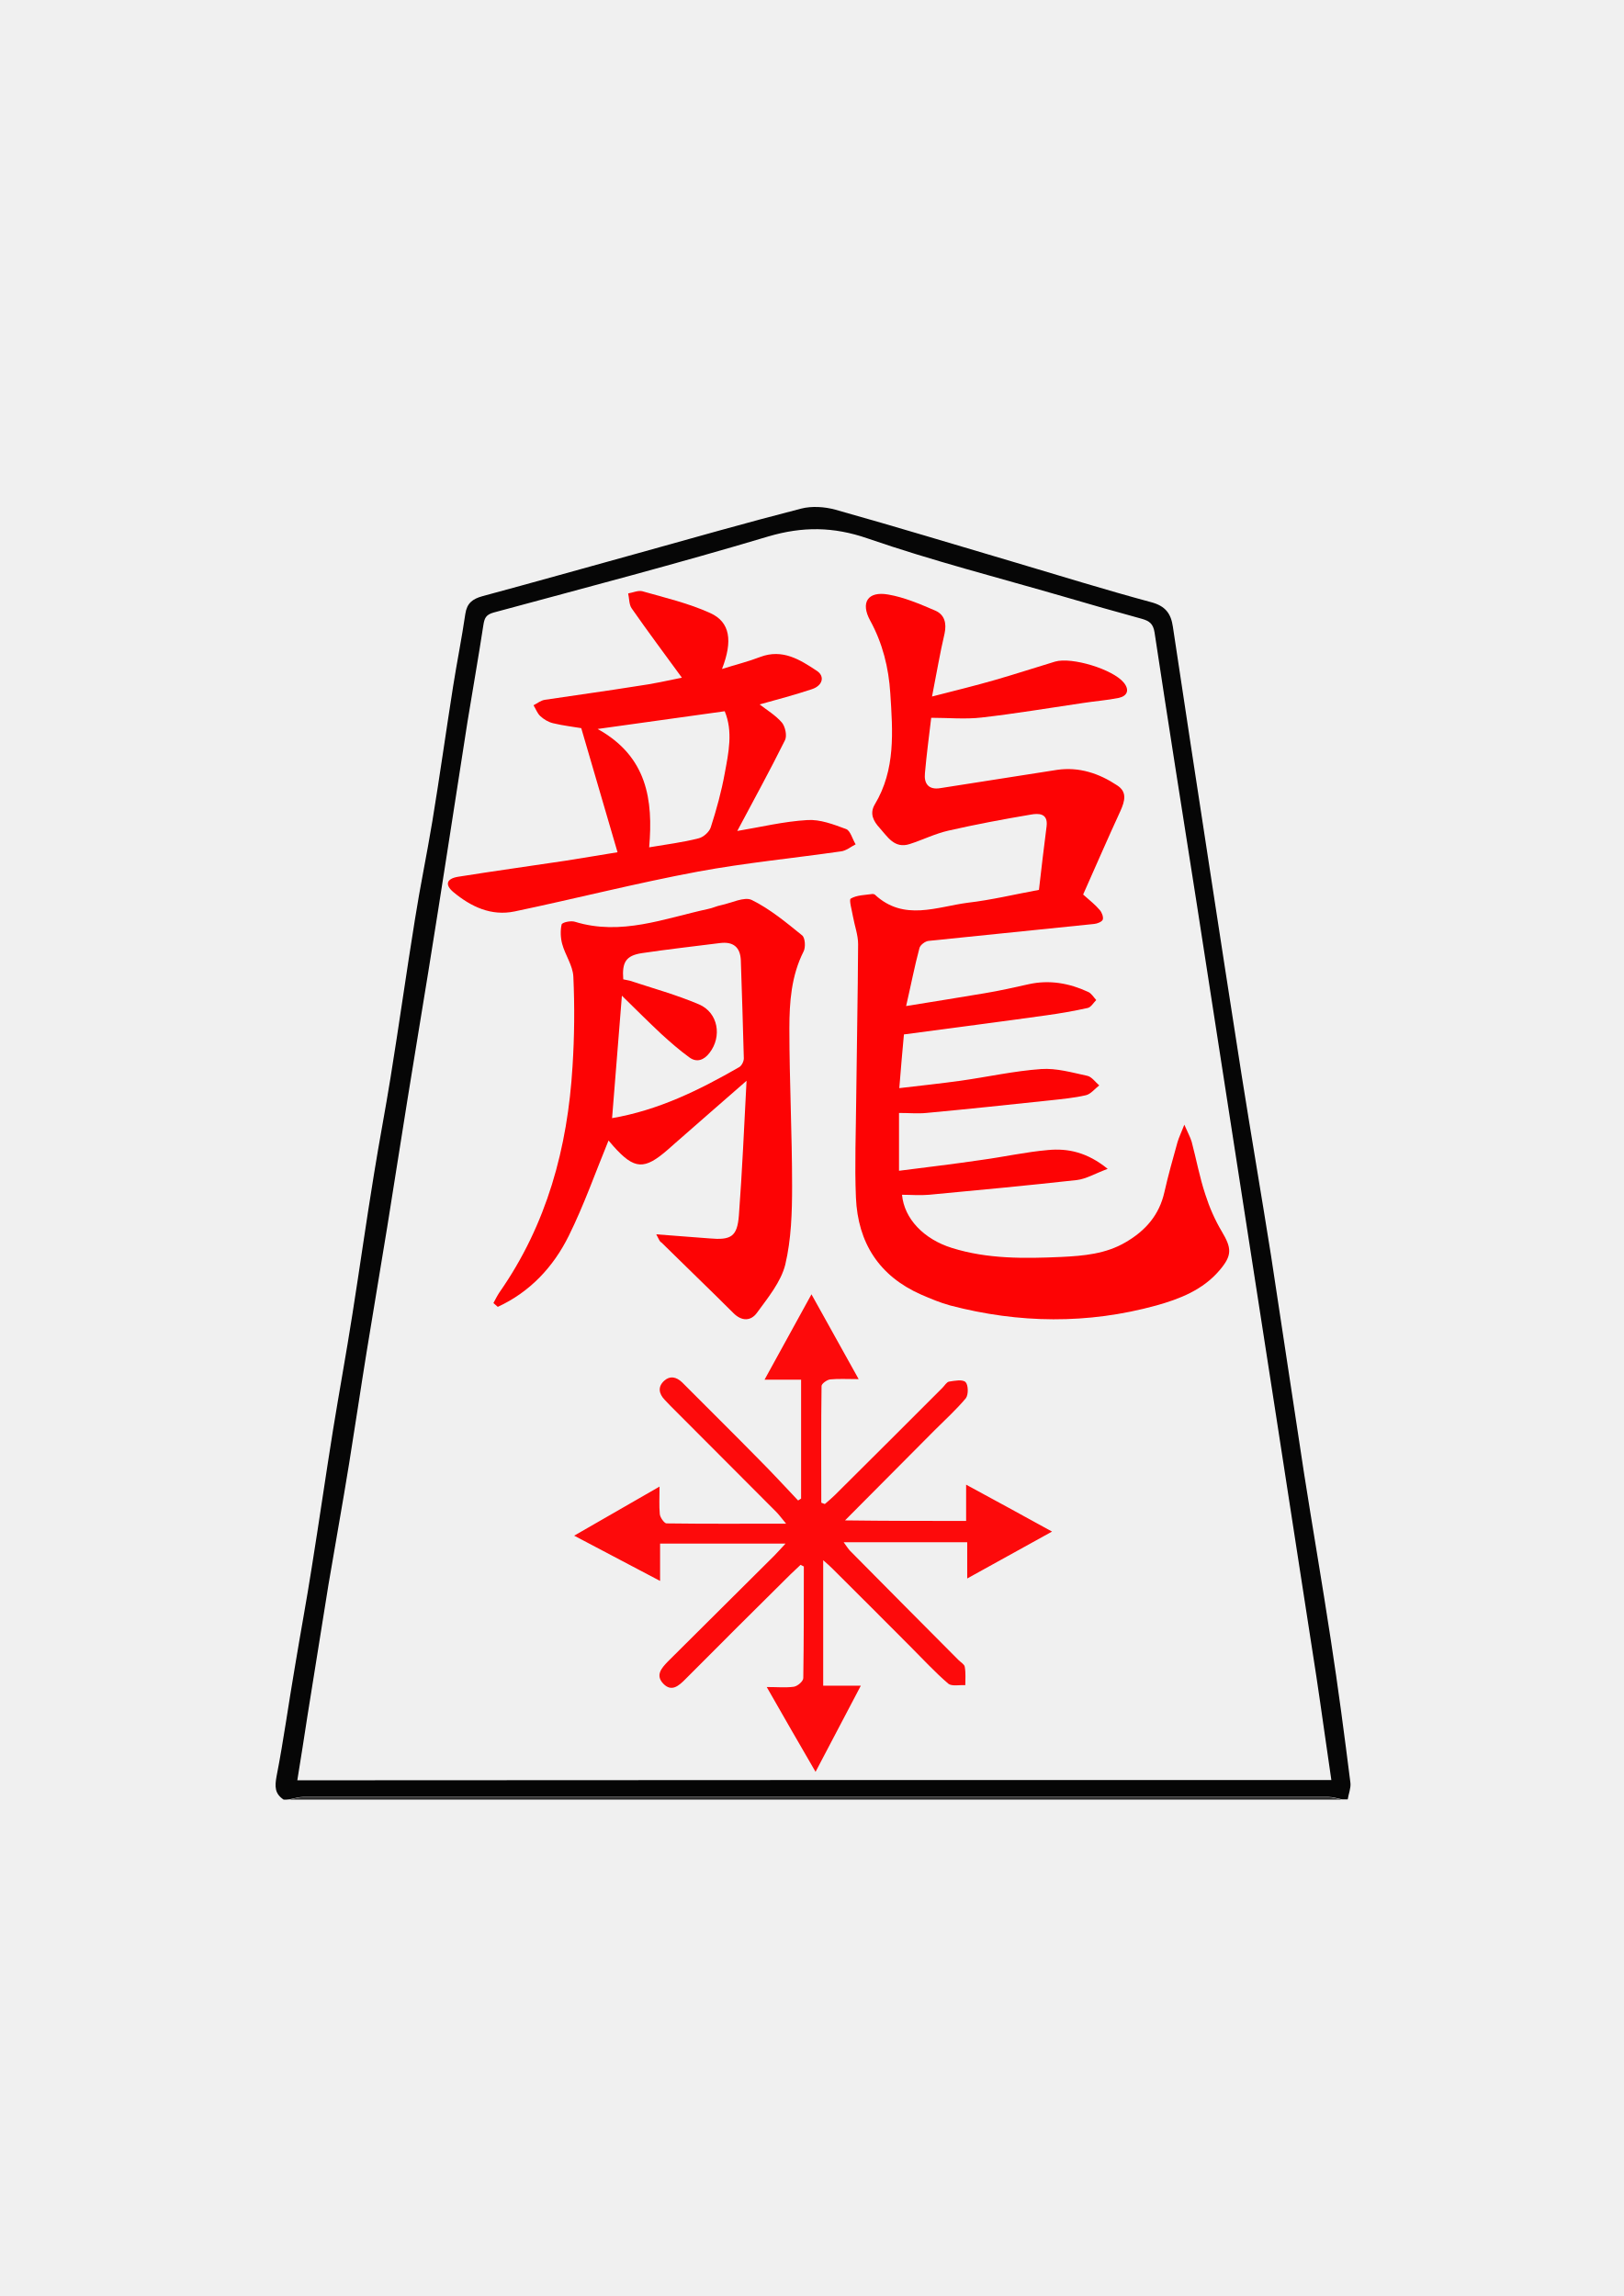
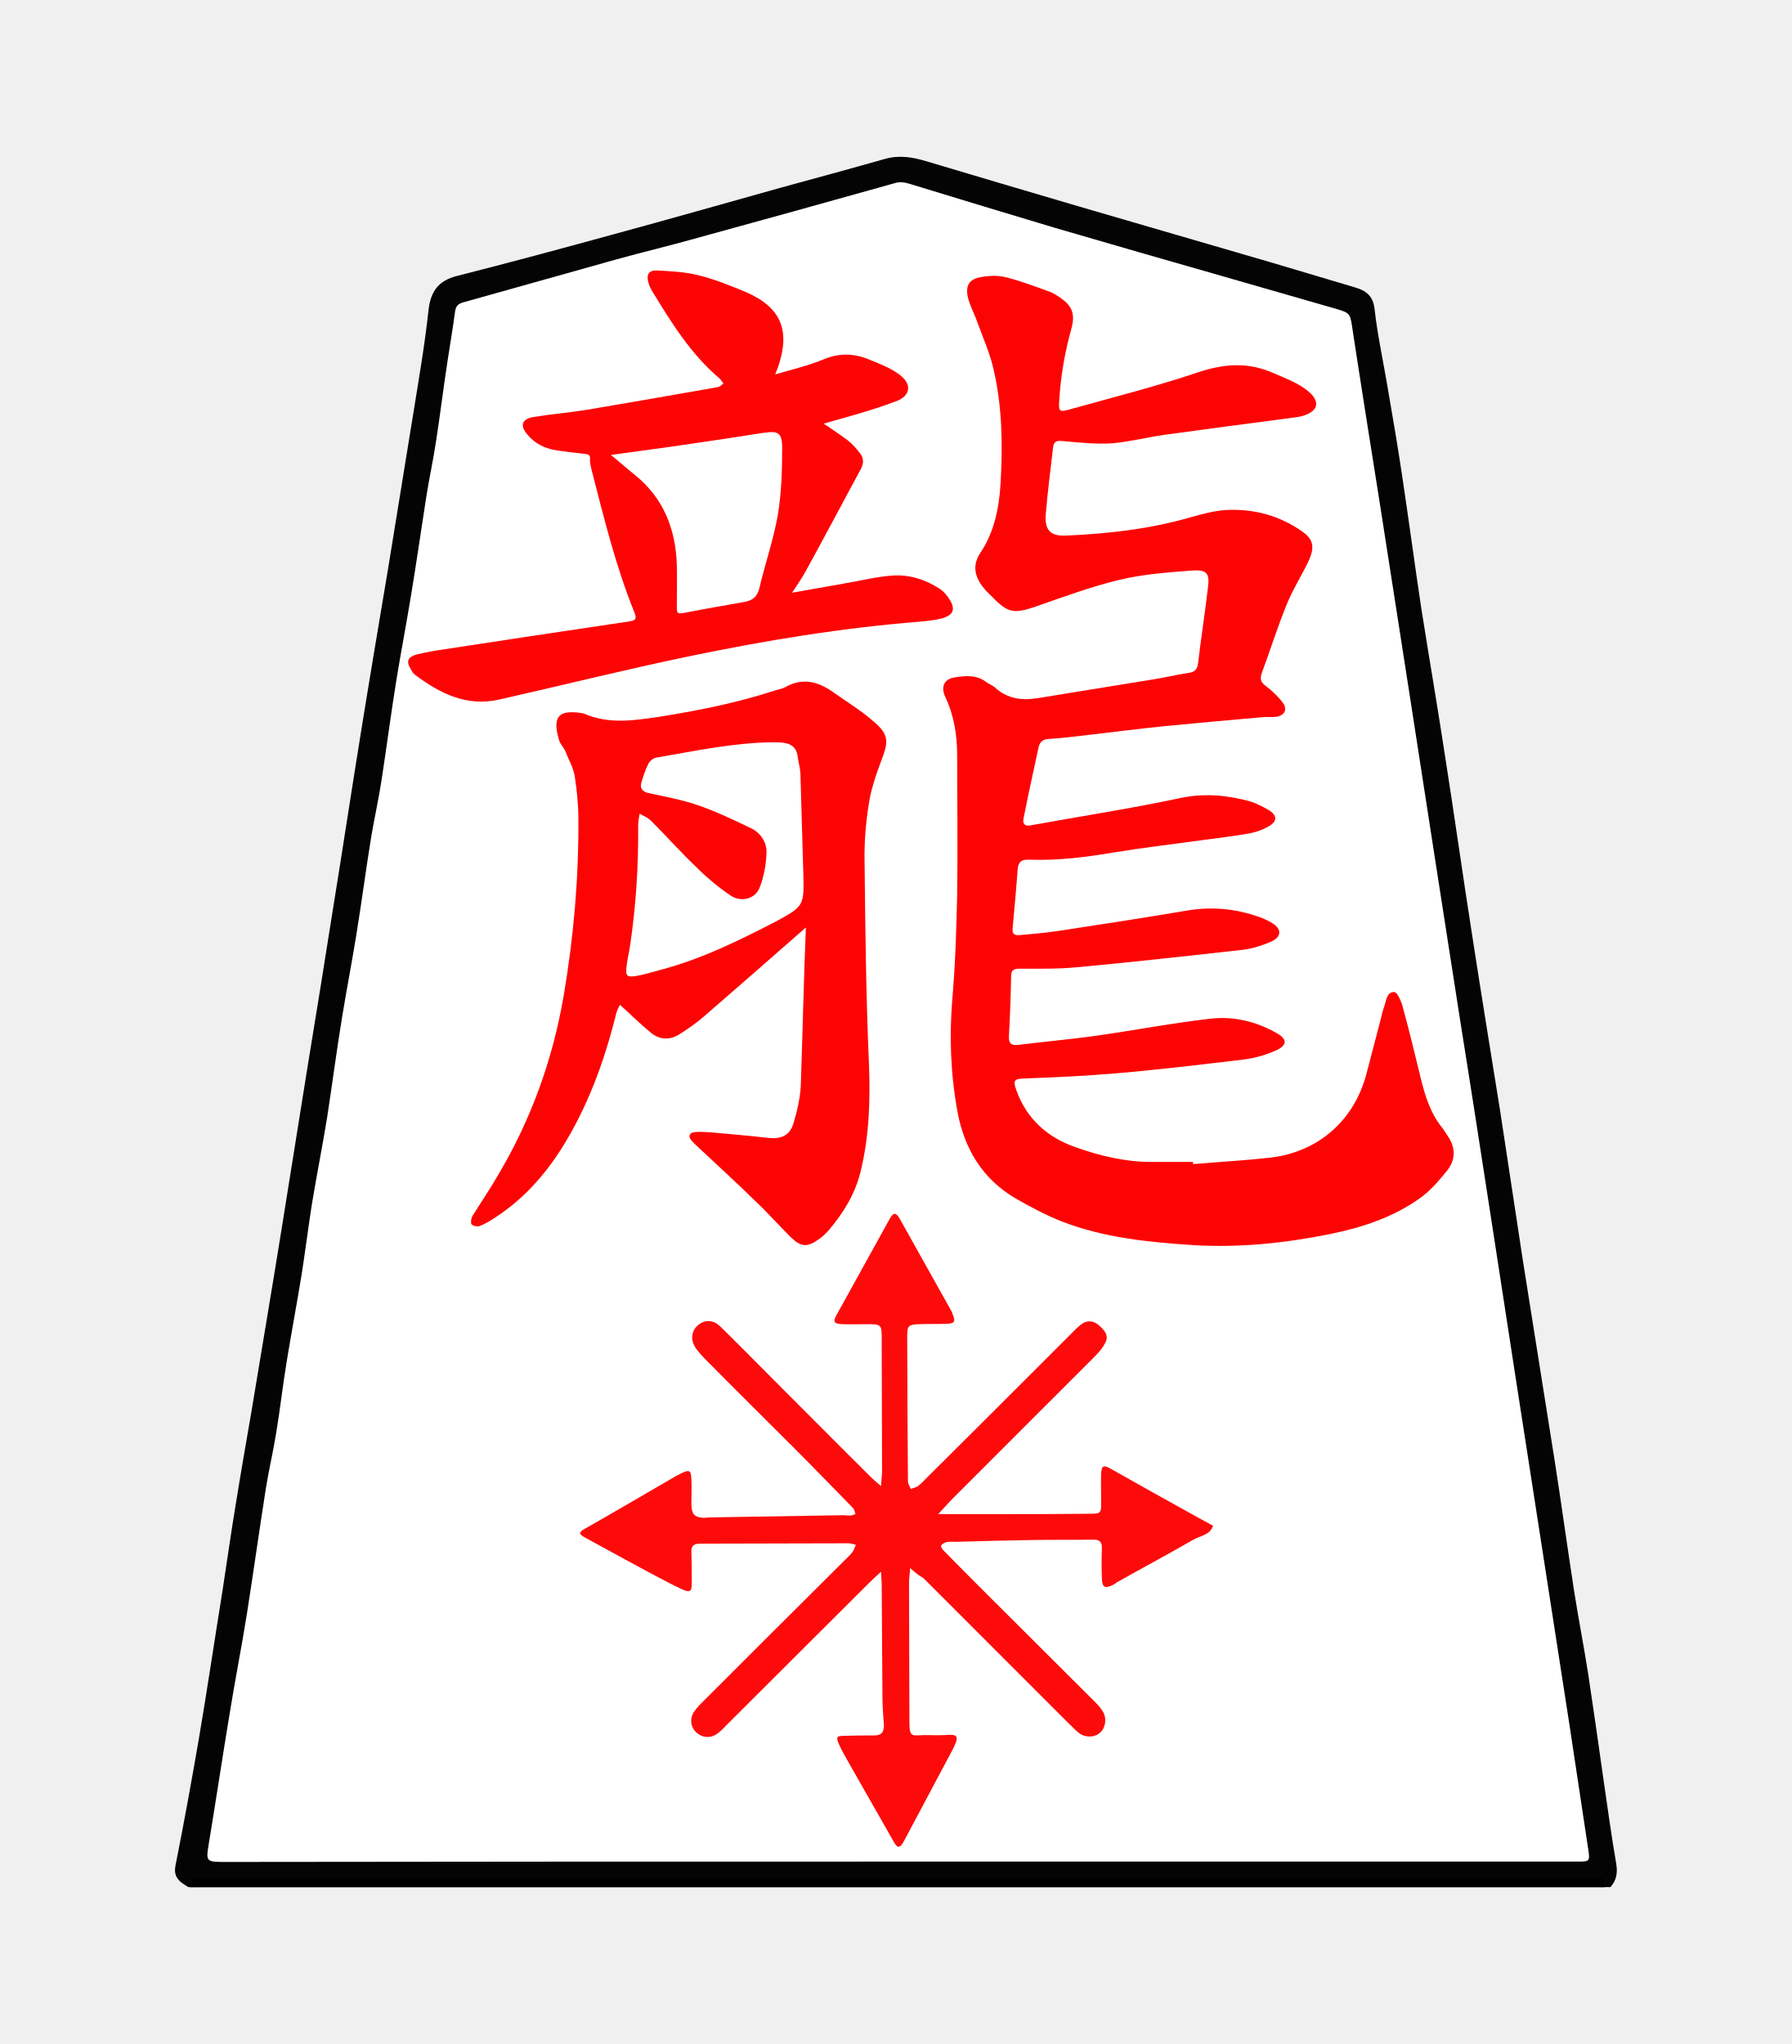
- <svg xmlns="http://www.w3.org/2000/svg" version="1.1" id="Слой_1" x="0px" y="0px" viewBox="0 0 595.3 841.9" style="enable-background:new 0 0 595.3 841.9;" xml:space="preserve">
-   <style type="text/css">
- 	.st0{fill:#060606;}
+ <svg xmlns="http://www.w3.org/2000/svg" version="1.1" id="Слой_1" x="0px" y="0px" viewBox="0 0 491.494 560.614" xml:space="preserve" width="491.494" height="560.614">
+   <defs id="defs23" />
+   <style type="text/css" id="style2">
+ 	.st0{fill:#040404;}
	.st1{fill:#2F2F2F;}
- 	.st2{fill:#FD0304;}
- 	.st3{fill:#FD0A0B;}
- 	.st4{fill:#FD0404;}
+ 	.st2{fill:#FD0404;}
+ 	.st3{fill:#FD0B0B;}
+ 	.st4{fill:#FD0405;}
</style>
-   <g>
-     <g>
-       <path class="st0" d="M104,659.9c-3.3-2.2-3.3-4.8-2.6-8.6c2.6-13.3,4.4-26.7,6.7-40c2-12.2,4.3-24.4,6.2-36.6    c2.7-16.8,5.1-33.6,7.8-50.4c2.3-14.2,4.9-28.3,7.1-42.4c2.7-17.1,5.1-34.2,7.9-51.3c1.9-11.9,4.2-23.7,6.1-35.6    c3.1-19.2,5.8-38.5,8.9-57.7c1.9-12.1,4.4-24,6.4-36.1c2.7-16.4,5-32.9,7.6-49.4c1.4-8.9,3.2-17.8,4.5-26.7c0.6-4,2.7-5.5,6.3-6.5    c18.9-5.1,37.7-10.4,56.5-15.6c20.1-5.6,40.1-11.3,60.3-16.5c3.9-1,8.6-0.7,12.6,0.4c22.1,6.2,44.1,12.9,66.1,19.4    c16.5,4.9,32.9,10,49.6,14.5c5.3,1.4,7.3,4.2,8,9c4.3,28.7,8.7,57.4,13.1,86.1c4,26.1,8,52.2,12.1,78.3    c3.5,22.1,7.3,44.2,10.8,66.3c4.1,26.6,8,53.2,12.1,79.8c3.2,20.4,6.7,40.6,9.8,61c2.7,17.5,5,35,7.2,52.5c0.2,1.9-0.7,4-1,6    c-0.7,0-1.3,0-2,0c-1.7-0.3-3.4-0.9-5.2-0.9c-125.2,0-250.5,0-375.7,0c-1.7,0-3.4,0.6-5.2,0.9C105.3,659.9,104.7,659.9,104,659.9z     M488.1,652.7c-1.9-12.8-3.6-25.4-5.5-38c-4.9-31.9-9.9-63.8-14.8-95.8c-5-32.3-10-64.5-15-96.8c-4.7-30.1-9.3-60.3-14-90.4    c-5.2-33.2-10.5-66.5-15.5-99.7c-0.5-3.3-1.9-4.3-4.7-5.1c-9.5-2.6-19-5.3-28.5-8.1c-24.1-7-48.4-13.2-72.1-21.4    c-12.5-4.3-23.7-4.4-36.3-0.7c-33.4,10-67.1,18.8-100.7,27.9c-2.9,0.8-3.4,2.1-3.8,4.7c-1.8,11.8-3.9,23.6-5.8,35.3    c-2.4,15.2-4.7,30.5-7.1,45.7c-2.4,15.4-4.8,30.8-7.3,46.2c-2.5,15.5-5.1,31-7.6,46.6c-2.5,15.5-4.9,31.1-7.4,46.6    c-2.5,15.4-5.1,30.7-7.6,46.1c-2.2,13.6-4.2,27.2-6.4,40.8c-2.4,14.9-5.1,29.7-7.6,44.6c-2.6,16-5.1,32.1-7.7,48.1    c-1.2,7.8-2.4,15.6-3.7,23.5C235.5,652.7,361.7,652.7,488.1,652.7z" />
-       <path class="st1" d="M106,659.9c1.7-0.3,3.4-0.9,5.2-0.9c125.2,0,250.5,0,375.7,0c1.7,0,3.4,0.6,5.2,0.9    C363.3,659.9,234.7,659.9,106,659.9z" />
-       <path class="st2" d="M380.9,326.3c0.9-7.8,1.8-15.6,2.8-23.3c0.6-4.9-3-4.8-5.8-4.3c-10.1,1.7-20.2,3.6-30.3,5.9    c-4.8,1.1-9.4,3.4-14.1,4.9c-5.6,1.8-8.1-2.7-11-5.9c-2.2-2.4-3.8-5.2-1.8-8.6c7.7-12.8,6.6-26.8,5.7-40.8    c-0.6-9.4-2.8-18.3-7.4-26.7c-3.6-6.6-0.8-10.8,6.6-9.5c5.9,1,11.7,3.5,17.3,5.9c3.4,1.5,4.2,4.6,3.4,8.4    c-1.7,7.2-2.9,14.5-4.6,23.1c8.6-2.2,15.9-4,23.2-6.1c7.3-2.1,14.6-4.5,21.9-6.7c6.1-1.8,21.2,2.8,25.2,7.7    c2.2,2.7,1.3,4.9-1.8,5.6c-4.4,0.9-8.9,1.2-13.3,1.9c-12.3,1.8-24.7,3.9-37,5.3c-6,0.7-12.2,0.1-18.5,0.1    c-0.8,6.7-1.7,13.5-2.3,20.3c-0.4,3.8,1.3,6.2,5.6,5.5c14.3-2.2,28.5-4.5,42.8-6.7c8.1-1.2,15.5,1.3,22.1,5.7    c3.7,2.4,2.8,5.7,1.2,9.3c-4.7,10.2-9.2,20.6-13.7,30.7c2.6,2.3,4.5,3.8,6.1,5.7c0.8,0.9,1.4,2.6,1.1,3.5c-0.3,0.8-2,1.5-3.2,1.6    c-20.2,2.1-40.4,4.1-60.6,6.2c-1.3,0.1-3.1,1.5-3.4,2.6c-1.8,6.7-3.1,13.5-4.9,21.3c10.3-1.7,19.5-3.1,28.8-4.7    c5.4-0.9,10.8-2.1,16.1-3.3c7.6-1.7,14.9-0.4,21.8,2.8c1.2,0.5,2,1.9,3,3c-1,1-1.9,2.6-3.1,2.9c-5,1.1-10.1,2-15.2,2.7    c-17.1,2.4-34.2,4.6-52.2,7c-0.5,5.5-1.1,12.1-1.7,19.7c7.7-0.9,15.1-1.7,22.4-2.7c9.9-1.4,19.7-3.6,29.6-4.3    c5.6-0.4,11.4,1.3,17,2.5c1.6,0.4,2.9,2.3,4.3,3.5c-1.6,1.2-3.1,3.2-4.9,3.6c-4.3,1-8.8,1.4-13.3,1.9c-15.1,1.6-30.1,3.2-45.2,4.6    c-3.1,0.3-6.3,0-10,0c0,6.9,0,13.6,0,21.2c10.1-1.3,20.3-2.5,30.4-4c8.1-1.1,16.1-2.9,24.2-3.6c7.3-0.7,14.4,0.8,21.9,6.9    c-4.6,1.7-7.9,3.7-11.3,4.1c-18,2-36.1,3.7-54.2,5.4c-3.3,0.3-6.6,0-9.9,0c0.8,8.8,8,16.3,18.3,19.5c13.1,4.1,26.6,3.9,40.1,3.3    c8.2-0.4,16.3-1.1,23.6-5.4c7.2-4.2,12.3-9.9,14.2-18.4c1.4-6.2,3.1-12.2,4.8-18.3c0.5-1.7,1.3-3.3,2.5-6.4c1.3,3,2.2,4.6,2.7,6.3    c1.7,6.4,2.9,13,5,19.3c1.5,4.7,3.5,9.3,6,13.5c3.7,6.2,3.9,8.8-0.8,14.3c-6.1,7.2-14.6,10.5-23.2,12.9c-25.1,6.9-50.3,6.6-75.5,0    c-3.7-1-7.2-2.5-10.7-4c-15.4-6.8-23.2-19-23.9-35.6c-0.5-12,0-24,0.1-35.9c0.2-19,0.6-38,0.7-57c0-3.4-1.3-6.8-1.9-10.2    c-0.4-2.3-1.5-6.1-0.8-6.5c2.2-1.3,5.2-1.3,8-1.7c0.3,0,0.7,0.1,0.9,0.3c10.6,9.8,22.6,4.4,34.1,2.9    C363.5,330,371.7,328,380.9,326.3z" />
-       <path class="st2" d="M240.6,452.6c7.2,0.6,13.4,1,19.5,1.5c7.9,0.7,10.2-0.6,10.8-8.5c1.2-16,1.9-32.1,2.8-49.3    c-9.6,8.4-17.9,15.6-26.2,22.9c-0.9,0.8-1.7,1.5-2.6,2.3c-8.7,7.6-12.3,7.4-20-1.2c-0.8-0.9-1.5-1.7-1.8-2.1    c-4.8,11.7-9,23.7-14.6,35c-5.7,11.5-14.3,20.6-26,26c-0.5-0.5-1.1-0.9-1.6-1.4c0.7-1.3,1.4-2.7,2.2-3.9    c17.4-24.9,25-53,26.8-82.9c0.7-10.9,0.8-22,0.3-32.9c-0.2-4.1-3-7.9-4.1-12c-0.6-2.2-0.7-4.9-0.2-7.1c0.2-0.8,3.4-1.5,4.9-1    c16.9,5.2,32.7-1.2,48.8-4.7c1.6-0.3,3.2-1.1,4.8-1.4c3.8-0.8,8.5-3.2,11.2-1.9c6.7,3.3,12.7,8.3,18.5,13c1.1,0.9,1.3,4.4,0.5,5.9    c-4.5,8.9-5.2,18.6-5.2,28.2c0,19.3,1,38.6,1,57.9c0,9.6-0.3,19.4-2.5,28.7c-1.6,6.4-6.4,12.2-10.4,17.7c-2.2,3-5.5,3.2-8.6,0.1    c-8.7-8.7-17.6-17.2-26.4-25.9C241.8,455.3,241.6,454.4,240.6,452.6z M224.4,410c17-2.9,32-10.3,46.6-18.7    c0.9-0.5,1.7-2.1,1.7-3.2c-0.3-12-0.7-24-1.1-36c-0.2-4.8-2.8-6.9-7.6-6.3c-9.6,1.2-19.2,2.3-28.7,3.7c-5.8,0.9-7.3,3.3-6.8,9.6    c0.8,0.2,1.6,0.3,2.4,0.5c8.5,2.8,17.2,5.2,25.4,8.7c7,3,8.5,11.8,3.8,17.8c-1.9,2.5-4.6,3.7-7.4,1.6c-3.6-2.6-7-5.6-10.3-8.6    c-4.9-4.6-9.6-9.3-14.4-14C226.8,380.1,225.6,394.8,224.4,410z" />
-       <path class="st3" d="M354.2,557.7c0-4.5,0-8.4,0-13.3c10.7,5.8,20.8,11.3,31.5,17.2c-10.5,5.8-20.3,11.2-31.1,17.2    c0-4.9,0-9,0-13.3c-15.3,0-29.9,0-45.3,0c1.1,1.5,1.7,2.5,2.4,3.2c13.2,13.3,26.4,26.7,39.7,40c0.8,0.8,2.2,1.6,2.3,2.5    c0.4,2.2,0.2,4.5,0.2,6.7c-2.1-0.1-4.9,0.5-6.2-0.5c-4.9-4.2-9.3-9-13.9-13.6c-9.5-9.5-19-19.1-28.6-28.6    c-0.9-0.9-1.8-1.7-3.4-3.1c0,15.8,0,30.6,0,46c4.4,0,8.4,0,13.8,0c-5.7,10.9-10.9,20.8-16.6,31.6c-6.1-10.5-11.8-20.4-17.9-31.1    c3.9,0,7,0.3,9.9-0.1c1.4-0.2,3.5-2,3.5-3.2c0.2-13.6,0.2-27.3,0.2-40.9c-0.4-0.2-0.8-0.4-1.2-0.6c-1.2,1.2-2.5,2.3-3.7,3.5    c-12.9,12.8-25.8,25.6-38.6,38.5c-2.4,2.4-5,4.7-8,1.6c-3-3.1-0.7-5.7,1.6-8.1c13-12.9,26-25.9,39-38.8c1.2-1.2,2.4-2.6,4.2-4.5    c-15.8,0-30.7,0-46,0c0,4.4,0,8.5,0,13.7c-10.8-5.7-20.7-10.9-31.5-16.6c10.6-6.1,20.4-11.7,31.3-18c0,4-0.2,7.1,0.1,10.1    c0.1,1.2,1.6,3.3,2.4,3.4c14.2,0.2,28.3,0.1,43.9,0.1c-1.9-2.3-2.7-3.4-3.7-4.4c-12.9-12.9-25.8-25.9-38.7-38.8    c-0.7-0.7-1.4-1.5-2.1-2.2c-2.2-2.3-2.6-4.8-0.2-7c2.1-1.9,4.4-1.5,6.6,0.6c9.2,9.3,18.6,18.5,27.8,27.9c5,5,9.8,10.2,14.7,15.4    c0.4-0.2,0.7-0.5,1.1-0.7c0-14.4,0-28.7,0-43.6c-4.3,0-8.4,0-13.4,0c5.9-10.8,11.4-20.7,17.2-31.3c5.8,10.4,11.2,20.2,17.3,31.1    c-4.2,0-7.4-0.2-10.4,0.1c-1.2,0.1-3.2,1.6-3.2,2.4c-0.2,14.3-0.1,28.6-0.1,42.8c0.4,0.2,0.8,0.3,1.3,0.5c1.3-1.1,2.6-2.2,3.8-3.4    c13.1-13,26.2-26.1,39.3-39.2c0.8-0.8,1.6-2.2,2.5-2.3c2-0.3,4.9-0.9,6,0.2c1,1,1.1,4.6,0.1,5.9c-3.5,4.2-7.6,7.9-11.5,11.8    c-10.8,10.9-21.6,21.7-32.8,33C324.8,557.7,339.3,557.7,354.2,557.7z" />
-       <path class="st4" d="M250,248.5c-6.2-8.5-12.4-16.8-18.4-25.4c-1-1.4-0.9-3.7-1.3-5.5c1.7-0.3,3.7-1.2,5.2-0.8    c8.4,2.4,17,4.4,24.9,8c7.3,3.3,8.3,10.2,4.3,20.5c5.1-1.6,9.6-2.7,14-4.4c8.2-3.1,14.6,1,20.8,5.1c3,2,2.1,5.4-1.8,6.7    c-6.3,2.1-12.7,3.8-19.2,5.6c2.7,2.1,5.9,4,8.2,6.7c1.2,1.5,1.9,4.8,1.1,6.4c-5.5,11.1-11.5,22-17.5,33.3c8.5-1.4,17-3.5,25.7-4    c4.7-0.3,9.6,1.6,14.2,3.3c1.6,0.6,2.3,3.7,3.5,5.6c-1.8,0.9-3.5,2.4-5.5,2.6c-17.4,2.5-35,4.2-52.3,7.4    c-22.5,4.2-44.8,9.9-67.2,14.6c-8.6,1.8-16-1.7-22.5-7.1c-3.2-2.7-2.5-4.9,1.7-5.6c13.1-2.1,26.3-3.9,39.5-5.9    c6.4-1,12.8-2.1,19-3.1c-4.4-15.1-8.8-30.2-13.3-45.5c-2.8-0.5-6.6-0.9-10.3-1.8c-1.7-0.4-3.4-1.4-4.7-2.6c-1.1-1-1.7-2.7-2.5-4    c1.4-0.7,2.7-1.8,4.2-2c11.2-1.7,22.4-3.2,33.6-5C239.3,250.8,245.1,249.5,250,248.5z M219.1,267.3c18.2,10.1,20.4,26,18.9,43.4    c6.4-1.1,12.3-1.8,18.1-3.3c1.8-0.4,4-2.4,4.5-4.1c2.1-6.5,3.9-13.1,5.1-19.7c1.4-7.6,3.1-15.3,0-22.8    C250.4,262.9,235.4,265,219.1,267.3z" />
+   <path style="fill:#ffffff;stroke:#000000;stroke-width:1px;stroke-linecap:butt;stroke-linejoin:miter;stroke-opacity:1" d="M 122.005,79.976 52.219,512.297 439.279,513.188 373.282,83.543 247.086,45.64 Z" id="path832" />
+   <g id="g18" transform="translate(-52.35,-142.3164)">
+     <g id="g16">
+       <path class="st0" d="m 104,659.9 c -0.8,-0.5 -1.6,-1 -2.3,-1.6 -1.2,-1.2 -1.6,-2.4 -1.2,-4.4 2.3,-11.5 4.4,-23.1 6.4,-34.7 2.3,-13.5 4.3,-27.1 6.5,-40.7 1.2,-7.8 2.3,-15.7 3.6,-23.5 1.4,-8.7 2.9,-17.3 4.4,-26 2.8,-17 5.7,-34 8.4,-50.9 2.3,-14.4 4.6,-28.8 6.9,-43.1 2.4,-14.7 4.8,-29.4 7.1,-44.1 2.6,-16 5,-32 7.6,-48 2.4,-14.9 4.9,-29.7 7.4,-44.6 2.3,-14.4 4.7,-28.7 7,-43.1 1.5,-9.3 3.1,-18.6 4.1,-27.9 0.6,-5.1 2.7,-8 7.8,-9.3 14.2,-3.6 28.3,-7.4 42.5,-11.3 15.5,-4.2 30.9,-8.6 46.3,-12.9 9.5,-2.6 19.1,-5.2 28.6,-7.9 3.9,-1.1 7.5,-0.5 11.2,0.6 14.1,4.2 28.2,8.4 42.2,12.5 17.4,5.1 34.8,10.1 52.2,15.2 7.8,2.3 15.5,4.6 23.2,6.9 3.1,0.9 5.1,2.3 5.5,6 0.8,7.2 2.4,14.4 3.6,21.6 1.4,8.1 2.8,16.3 4,24.4 1.8,12 3.4,24 5.2,36 2.2,13.9 4.6,27.8 6.7,41.7 2.5,15.9 4.7,31.7 7.2,47.6 2.5,16.3 5.2,32.7 7.8,49 2.1,13.6 4.1,27.2 6.2,40.8 2.9,18.5 5.9,36.9 8.8,55.4 1.8,11.6 3.4,23.2 5.2,34.9 1.2,7.7 2.7,15.3 3.9,23 1.4,9.2 2.7,18.4 4,27.6 1.2,8.2 2.3,16.4 3.7,24.5 0.4,2.5 0,4.5 -1.6,6.3 -0.7,0 -1.3,0 -2,0 -1.3,-1.9 -3.3,-0.9 -5,-0.9 -125.4,-0.1 -250.7,-0.1 -376.1,-0.1 -1.3,0 -2.7,-0.1 -4,0.1 -0.3,0 -0.6,0.6 -1,0.9 -0.7,0 -1.3,0 -2,0 z m 194.2,-7 c 57.8,0 115.6,0 173.5,0 4.5,0 9,0 13.5,0 3.2,0 3.3,-0.1 2.8,-3.4 -1.7,-11.3 -3.4,-22.5 -5.1,-33.8 -2.6,-17 -5.3,-34 -7.9,-51 -2.3,-15 -4.7,-30.1 -7,-45.1 -2.4,-15.4 -4.7,-30.8 -7.1,-46.1 -2.6,-16.8 -5.2,-33.7 -7.9,-50.5 -2.4,-15.2 -4.7,-30.4 -7.1,-45.6 -2.3,-14.9 -4.6,-29.8 -6.9,-44.6 -2.7,-17.3 -5.4,-34.7 -8.1,-52 -2.6,-16.4 -5.2,-32.7 -7.7,-49.1 -0.5,-3.4 -0.8,-3.6 -4.1,-4.6 -10.4,-3 -20.9,-6 -31.3,-9 -15.4,-4.4 -30.7,-8.8 -46.1,-13.3 -13.1,-3.9 -26.2,-7.9 -39.3,-11.9 -1.6,-0.5 -3,-0.9 -4.8,-0.3 -18.2,5.1 -36.5,10.2 -54.8,15.2 -7.1,2 -14.3,3.7 -21.5,5.7 -13.7,3.8 -27.3,7.7 -41,11.5 -1.6,0.4 -2.8,0.7 -3.1,2.6 -0.6,4.6 -1.4,9.2 -2.1,13.8 -1.1,7.2 -2,14.5 -3.1,21.7 -0.8,5.4 -2,10.7 -2.8,16 -1.4,9 -2.7,18.1 -4.2,27.1 -1.2,7.3 -2.6,14.6 -3.8,21.9 -1.5,9.2 -2.7,18.4 -4.1,27.6 -0.8,5.4 -2,10.7 -2.9,16 -1.5,9.2 -2.7,18.4 -4.2,27.6 -1.2,7.3 -2.6,14.6 -3.8,21.9 -1.5,9.2 -2.7,18.3 -4.1,27.5 -1.3,8 -2.9,16 -4.2,23.9 -1,6.4 -1.8,12.8 -2.8,19.2 -1.3,8 -2.8,15.9 -4.1,23.9 -1.1,6.6 -1.8,13.1 -2.9,19.7 -0.8,5 -2,10 -2.8,15 -1.8,11.5 -3.4,22.9 -5.2,34.4 -1.5,9.5 -3.4,18.9 -4.9,28.4 -1.9,11.4 -3.6,22.9 -5.5,34.3 -0.9,5.5 -1,5.5 4.7,5.5 61.1,-0.1 122.4,-0.1 183.8,-0.1 z" id="path4" style="fill:#040404" />
+       <path class="st1" d="m 106,659.9 c 0.3,-0.3 0.6,-0.9 1,-0.9 1.3,-0.1 2.7,-0.1 4,-0.1 125.4,0 250.7,0 376.1,0.1 1.6,0 3.6,-1 5,0.9 -128.8,0 -257.4,0 -386.1,0 z" id="path6" style="fill:#2f2f2f" />
+       <path class="st2" d="m 379.6,461.6 c 7.1,-0.6 14.3,-1 21.4,-1.8 13.1,-1.6 22.9,-10.3 26.2,-23.1 1.3,-5 2.6,-9.9 3.9,-14.9 0.3,-1.1 0.5,-2.3 0.9,-3.3 0.6,-1.6 0.6,-4.1 2.8,-4.1 0.8,0 1.9,2.5 2.3,4 1.8,6.6 3.4,13.2 5,19.8 1.2,4.9 2.7,9.6 5.9,13.5 0.5,0.6 0.9,1.4 1.4,2.1 2.3,3.3 2.3,6.6 -0.2,9.7 -2.2,2.7 -4.5,5.4 -7.3,7.4 -7.4,5.3 -15.9,8.1 -24.8,9.9 -12.4,2.5 -25,3.8 -37.7,3 -12.1,-0.8 -24.2,-2 -35.6,-6.4 -4.4,-1.7 -8.7,-4 -12.9,-6.4 -9,-5.3 -14,-13.5 -15.9,-23.7 -1.9,-10.3 -2.3,-20.8 -1.4,-31.3 0.8,-9.4 1.1,-18.9 1.3,-28.4 0.2,-12.7 0,-25.3 0,-38 0,-5.5 -0.8,-10.9 -3.2,-16 -1.4,-2.9 -0.4,-5.1 2.6,-5.5 2.9,-0.5 6,-0.7 8.6,1.3 0.8,0.6 1.8,0.9 2.5,1.6 3.4,3 7.3,3.5 11.6,2.8 10.5,-1.7 21,-3.4 31.4,-5.1 3.3,-0.5 6.5,-1.3 9.8,-1.8 1.8,-0.2 2.6,-0.9 2.8,-2.8 0.8,-6.9 1.9,-13.8 2.7,-20.7 0.5,-3.8 -0.3,-4.9 -4.4,-4.6 -6.6,0.5 -13.3,1 -19.7,2.5 -7.9,1.9 -15.5,4.7 -23.2,7.4 -5.9,2 -7.6,1.8 -11.9,-2.7 -0.8,-0.8 -1.7,-1.6 -2.4,-2.5 -2.7,-3.4 -2.9,-6.5 -0.8,-9.6 3.8,-5.7 5.1,-12.3 5.5,-18.9 0.6,-10.5 0.5,-21 -1.9,-31.3 -1,-4.5 -2.9,-8.7 -4.5,-13.1 -0.8,-2.3 -2.1,-4.6 -2.6,-6.9 -0.6,-3.2 0.4,-4.8 3.7,-5.4 2.2,-0.4 4.7,-0.5 6.9,0.1 4,1 7.9,2.5 11.8,3.9 0.9,0.3 1.8,0.9 2.6,1.4 3.6,2.4 4.6,4.6 3.4,8.9 -1.8,6.4 -2.9,12.9 -3.3,19.6 -0.2,3 0,3.2 2.9,2.4 11.8,-3.3 23.7,-6.3 35.3,-10.2 7.2,-2.4 13.7,-2.8 20.7,0.3 3.4,1.5 6.8,2.7 9.6,5.1 3.1,2.7 2.5,5.2 -1.4,6.5 -1.2,0.4 -2.6,0.5 -3.9,0.7 -11.5,1.5 -23,3 -34.5,4.6 -4.8,0.7 -9.5,1.9 -14.2,2.3 -4.4,0.3 -8.9,-0.2 -13.4,-0.6 -1.7,-0.2 -2.6,0 -2.8,1.8 -0.7,6.1 -1.5,12.2 -2,18.3 -0.4,5.1 2.1,6 5.8,5.8 11.5,-0.5 22.8,-1.8 33.9,-5 3.2,-0.9 6.5,-1.8 9.7,-2 7.6,-0.4 14.8,1.5 21.1,6 3.1,2.2 3.3,4.5 1.4,8.4 -1.9,3.9 -4.2,7.5 -5.8,11.5 -2.5,6.1 -4.5,12.5 -6.8,18.7 -0.6,1.7 -0.4,2.6 1.1,3.7 1.7,1.3 3.3,2.8 4.6,4.5 1.4,1.9 0.5,3.6 -1.8,3.9 -1.1,0.2 -2.3,0 -3.5,0.1 -9.1,0.8 -18.2,1.6 -27.3,2.5 -6.9,0.7 -13.9,1.6 -20.8,2.4 -3.6,0.4 -7.3,0.9 -10.9,1.1 -1.7,0.1 -2.4,1 -2.7,2.4 -1.4,6.5 -2.8,12.9 -4.1,19.4 -0.3,1.5 0.4,2.2 1.9,1.9 13.7,-2.5 27.5,-4.6 41.1,-7.5 6.6,-1.4 12.8,-0.8 19.1,0.9 1.7,0.5 3.4,1.4 5,2.3 2.6,1.5 2.6,3.3 -0.1,4.7 -1.6,0.9 -3.4,1.5 -5.1,1.8 -4.4,0.8 -8.9,1.3 -13.3,1.9 -7.9,1.1 -15.8,2 -23.7,3.3 -7.7,1.3 -15.5,2.3 -23.3,2 -2.2,-0.1 -3,0.6 -3.2,2.6 -0.4,5.5 -0.9,10.9 -1.4,16.4 -0.1,1.3 0.5,1.8 1.8,1.7 3.5,-0.3 7,-0.6 10.4,-1.1 11.8,-1.8 23.6,-3.6 35.4,-5.6 6.9,-1.2 13.5,-0.6 20,1.7 1.2,0.4 2.5,1 3.6,1.7 2.7,1.6 2.6,3.8 -0.3,5.1 -2.4,1 -5,1.9 -7.6,2.2 -15.2,1.7 -30.4,3.4 -45.6,4.8 -5.1,0.5 -10.3,0.4 -15.5,0.4 -1.5,0 -2.6,0.1 -2.6,2 -0.1,5.5 -0.3,11 -0.6,16.5 -0.1,2.1 0.7,2.6 2.6,2.4 7.1,-0.9 14.2,-1.5 21.3,-2.5 10.5,-1.5 21,-3.5 31.5,-4.7 6.3,-0.7 12.5,0.8 18.1,4 2.8,1.6 2.9,3.2 0,4.6 -2.8,1.3 -5.9,2.2 -9,2.6 -11.7,1.4 -23.4,2.8 -35.1,3.8 -8.2,0.7 -16.5,1.1 -24.8,1.4 -3.2,0.1 -3.6,0.4 -2.5,3.4 2.8,7.7 8.4,12.7 16,15.4 6.7,2.4 13.7,4.1 20.9,4.1 3.8,0 7.7,0 11.5,0 0,0.1 0,0.4 0,0.6 z" id="path8" style="fill:#fd0404" />
+       <path class="st2" d="m 273.4,396.7 c -10,8.8 -19.2,16.8 -28.3,24.7 -2,1.7 -4.2,3.2 -6.4,4.6 -2.7,1.7 -5.5,1.5 -7.9,-0.5 -2.8,-2.3 -5.4,-4.9 -8.4,-7.6 -0.4,0.8 -0.9,1.7 -1.1,2.7 -3.2,12.9 -7.8,25.4 -14.9,36.7 -4.9,7.7 -10.9,14.3 -18.6,19.2 -1.2,0.8 -2.6,1.6 -3.9,2.1 -0.6,0.2 -1.8,0 -2.2,-0.5 -0.3,-0.4 -0.1,-1.6 0.2,-2.2 2.3,-3.7 4.7,-7.2 6.9,-11 9.2,-15.4 15.2,-32 18.2,-49.7 2.7,-15.9 4.1,-32 4,-48.1 0,-4 -0.4,-8 -1,-11.9 -0.4,-2.4 -1.7,-4.6 -2.6,-6.9 -0.5,-1.1 -1.4,-1.9 -1.7,-3 -1.9,-6.4 -0.1,-8.2 5.5,-7.5 0.5,0.1 1,0.1 1.5,0.3 6.5,2.8 13.1,1.9 19.9,0.9 10.8,-1.7 21.5,-3.8 32,-7.2 1.1,-0.4 2.3,-0.5 3.3,-1.1 4.7,-2.6 8.9,-1.4 12.9,1.4 3.8,2.7 7.8,5.1 11.3,8.2 4.1,3.5 4,5.5 2,10.6 -1.5,4 -2.9,8.1 -3.5,12.3 -0.8,5.1 -1.2,10.3 -1.1,15.4 0.2,18.5 0.4,37 1.2,55.4 0.4,10 0.1,19.9 -2.3,29.7 -1.5,6.1 -4.7,11.3 -8.7,16 -0.8,0.9 -1.6,1.7 -2.6,2.4 -3.3,2.4 -5,2.3 -7.9,-0.5 -3.3,-3.3 -6.4,-6.8 -9.8,-10 -5.1,-5 -10.4,-9.8 -15.6,-14.7 -0.6,-0.6 -1.2,-1.1 -1.8,-1.8 -1,-1.2 -0.5,-2.2 1.1,-2.3 1.5,-0.1 3,0 4.5,0.1 5.1,0.5 10.3,0.9 15.4,1.5 3.6,0.4 6,-0.6 7,-4 1,-3.3 1.8,-6.8 2,-10.2 0.5,-14.3 0.8,-28.6 1.4,-43.5 z m -0.7,-14.9 c -0.3,-9.1 -0.5,-18.3 -0.8,-27.4 -0.1,-1.6 -0.6,-3.3 -0.8,-4.9 -0.4,-2.4 -2,-3.3 -4.2,-3.5 -0.8,-0.1 -1.7,-0.1 -2.5,-0.1 -10.8,0.1 -21.4,2.4 -32,4.2 -0.8,0.1 -1.8,0.9 -2.2,1.7 -0.8,1.6 -1.4,3.4 -1.9,5.1 -0.5,1.5 0.2,2.5 1.8,2.9 4.5,1 9.1,1.8 13.5,3.3 5,1.7 9.8,4 14.6,6.3 2.8,1.3 4.5,3.9 4.4,6.8 -0.1,3.2 -0.7,6.6 -1.9,9.6 -1.2,3.1 -5.1,4.1 -8,2.1 -3.4,-2.3 -6.6,-5 -9.5,-7.9 -4.2,-4 -8.1,-8.4 -12.2,-12.5 -0.9,-0.9 -2.1,-1.4 -3.2,-2 -0.2,1.1 -0.4,2.2 -0.4,3.3 0.1,11 -0.6,21.9 -2.2,32.8 -0.3,2 -0.8,3.9 -1,5.9 -0.3,2.5 0.1,2.9 2.7,2.5 2.3,-0.4 4.5,-1.1 6.7,-1.7 11.1,-2.9 21.4,-8 31.5,-13.2 7.9,-4.3 7.8,-4.4 7.6,-13.3 z" id="path10" style="fill:#fd0404" />
+       <path class="st3" d="m 302,572.4 c -0.1,1.7 -0.3,2.8 -0.3,3.9 0,12.7 0.1,25.3 0.1,38 0,4.7 0.6,4 4.2,3.9 1.8,0 3.7,0.1 5.5,0 3.2,-0.2 4.3,-0.2 2.2,3.9 -4.4,8.3 -8.9,16.7 -13.3,25 -1.2,2.3 -1.9,2.3 -3.1,0 -4.1,-7.2 -8.2,-14.4 -12.3,-21.6 -0.8,-1.4 -1.6,-2.8 -2.3,-4.3 -1.2,-2.6 -1,-2.8 1.6,-2.8 2.5,-0.1 5,-0.1 7.5,-0.1 2.1,0.1 3.1,-0.7 3,-2.9 -0.2,-2.7 -0.4,-5.3 -0.4,-8 -0.1,-10.2 -0.1,-20.3 -0.2,-30.5 0,-1 -0.1,-1.9 -0.2,-3.5 -1.6,1.5 -2.8,2.6 -3.9,3.7 -12.7,12.7 -25.5,25.4 -38.2,38.1 -0.8,0.8 -1.6,1.7 -2.5,2.4 -1.9,1.5 -4.1,1.5 -5.9,0 -1.7,-1.4 -2.1,-3.9 -0.7,-5.9 0.8,-1.2 2,-2.3 3,-3.3 12.6,-12.6 25.2,-25.2 37.9,-37.8 0.8,-0.8 1.7,-1.6 2.4,-2.5 0.5,-0.6 0.7,-1.4 1,-2.1 -0.6,-0.1 -1.3,-0.4 -1.9,-0.4 -13.6,0 -27.3,0.1 -40.9,0.1 -1.7,0 -2.4,0.7 -2.3,2.4 0.1,2.8 0.1,5.7 0.1,8.5 0,2.3 -0.5,2.6 -2.7,1.6 -2.4,-1.1 -4.8,-2.4 -7.1,-3.6 -6.6,-3.5 -13.1,-7.1 -19.7,-10.7 -1.6,-0.9 -1.4,-1.4 0.2,-2.3 8.3,-4.7 16.6,-9.6 24.9,-14.4 0.4,-0.2 0.9,-0.5 1.3,-0.7 2.5,-1.2 2.9,-1 3,1.6 0.1,2.3 0,4.7 0,7 0.1,2.5 0.8,3.3 3.1,3.5 0.7,0.1 1.3,-0.1 2,-0.1 12.2,-0.2 24.3,-0.4 36.5,-0.6 0.7,0 1.3,0.1 2,0.1 0.5,0 0.9,-0.3 1.4,-0.4 -0.2,-0.6 -0.3,-1.3 -0.7,-1.7 -5.3,-5.4 -10.6,-10.9 -16,-16.3 -8.2,-8.2 -16.4,-16.3 -24.5,-24.5 -0.8,-0.8 -1.6,-1.7 -2.3,-2.6 -1.8,-2.3 -1.7,-5 0.3,-6.7 1.8,-1.6 4.2,-1.6 6.2,0.4 5,4.9 9.9,9.9 14.8,14.8 8.8,8.8 17.6,17.7 26.5,26.5 0.7,0.7 1.4,1.3 2.7,2.4 0.1,-1.8 0.3,-3 0.3,-4.2 0,-12 -0.1,-24 -0.1,-36 0,-4.2 0,-4.2 -4.4,-4.2 -2.2,0 -4.3,0.1 -6.5,0 -2.1,-0.1 -2.5,-0.6 -1.6,-2.3 4.9,-8.9 9.8,-17.7 14.7,-26.6 1,-1.8 1.7,-1.8 2.7,-0.1 4.7,8.4 9.4,16.8 14.1,25.2 0.2,0.3 0.3,0.6 0.4,0.9 0.9,2.2 0.7,2.7 -1.6,2.8 -2.5,0.1 -5,0 -7.5,0.1 -2.9,0.1 -3.3,0.4 -3.3,3.1 0,13.3 0.1,26.7 0.2,40 0,0.7 0.5,1.4 0.8,2.1 0.7,-0.3 1.5,-0.4 2.1,-0.9 0.9,-0.7 1.7,-1.6 2.5,-2.4 13,-12.9 26,-25.9 38.9,-38.8 1.1,-1.1 2.1,-2.2 3.3,-3.1 1.7,-1.2 3.4,-1 5,0.5 2,1.8 2.5,3.2 1.2,5.2 -0.8,1.4 -2,2.6 -3.2,3.8 -12.8,12.8 -25.7,25.7 -38.5,38.5 -1.1,1.1 -2.2,2.4 -3.8,4.1 6.3,0 11.9,0 17.5,0 8,0 15.9,0 23.9,-0.1 3.3,0 3.3,-0.1 3.3,-3.4 0,-2.5 -0.1,-5 0,-7.5 0.1,-2.3 0.6,-2.6 2.7,-1.4 7.6,4.3 15.3,8.6 22.9,12.8 1.7,0.9 3.4,1.9 5.1,2.8 -0.9,2.6 -3.5,2.7 -5.4,3.8 -6.9,4 -13.9,7.7 -20.8,11.6 -0.4,0.2 -0.8,0.6 -1.2,0.8 -2.3,1.1 -3,0.7 -3.1,-1.7 -0.1,-2.8 -0.1,-5.7 0,-8.5 0,-1.7 -0.7,-2.2 -2.4,-2.2 -5.5,0.1 -11,0 -16.5,0.1 -7.1,0.1 -14.2,0.3 -21.3,0.5 -0.8,0 -1.7,-0.1 -2.5,0.1 -0.5,0.1 -1.1,0.5 -1.4,0.9 -0.1,0.2 0.2,0.9 0.5,1.2 3.9,4 7.9,8 11.9,12 9.9,9.9 19.9,19.8 29.8,29.7 0.8,0.8 1.6,1.7 2.2,2.7 1.1,1.9 0.7,4.6 -1,5.9 -1.4,1.2 -3.9,1.2 -5.5,0 -1.1,-0.8 -1.9,-1.8 -2.9,-2.7 -13.3,-13.3 -26.6,-26.6 -39.9,-39.9 -1.2,-0.6 -2.2,-1.5 -3.6,-2.7 z" id="path12" style="fill:#fd0b0b" />
+       <path class="st4" d="m 278.3,258.5 c 2.3,1.6 4.5,3 6.6,4.6 1.3,1 2.4,2.3 3.4,3.6 1,1.3 1,2.7 0.2,4.2 -5,9.3 -10,18.7 -15.1,28 -1,1.9 -2.3,3.7 -3.8,6 5.2,-0.9 9.9,-1.8 14.6,-2.6 4.2,-0.7 8.5,-1.8 12.7,-2.1 4.7,-0.4 9.2,1 13.2,3.6 1.1,0.7 2,1.8 2.7,2.9 1.7,2.7 1.1,4.3 -2,5.2 -1.9,0.5 -3.9,0.7 -5.9,0.9 -21.5,1.7 -42.8,5.2 -63.9,9.6 -17.3,3.6 -34.5,7.9 -51.8,11.8 -8.9,2 -16.2,-1.7 -23,-6.8 -0.5,-0.4 -0.9,-1 -1.2,-1.6 -1.3,-2.1 -0.8,-3.3 1.7,-4 1.6,-0.4 3.2,-0.7 4.9,-1 17.7,-2.7 35.4,-5.4 53.1,-8 2.1,-0.3 2.4,-0.7 1.6,-2.7 -5.1,-12.6 -8.3,-25.8 -11.7,-39 -0.2,-0.9 -0.5,-1.9 -0.4,-2.9 0.1,-1.2 -0.6,-1.3 -1.5,-1.4 -2.6,-0.3 -5.3,-0.6 -7.9,-1 -3,-0.5 -5.7,-1.8 -7.7,-4.2 -2.2,-2.5 -1.7,-4.3 1.5,-4.9 4.9,-0.8 9.9,-1.2 14.8,-2 11.9,-2 23.9,-4.1 35.8,-6.2 0.6,-0.1 1.1,-0.6 1.6,-1 -0.4,-0.5 -0.7,-1 -1.1,-1.4 -7.9,-6.7 -13.2,-15.3 -18.5,-24 -0.4,-0.7 -0.8,-1.5 -1,-2.3 -0.6,-2.1 0.1,-3.4 2.3,-3.3 4,0.2 8,0.4 11.8,1.4 4.3,1.1 8.5,2.8 12.6,4.5 9.7,4.2 12.3,10.5 8.9,20.5 -0.2,0.4 -0.3,0.9 -0.8,2.1 4.8,-1.4 9.1,-2.4 13.2,-4.1 4.3,-1.8 8.4,-1.7 12.5,0 2.7,1.1 5.6,2.2 8,3.9 4,2.7 3.6,6.2 -0.9,7.7 -6.4,2.4 -12.8,4.1 -19.5,6 z m -58.4,8.6 c 2.5,2 4.5,3.8 6.5,5.4 8,6.4 11.3,15 11.6,24.8 0.1,3.8 0,7.7 0,11.5 0,1 -0.1,2 1.5,1.7 5.7,-1.1 11.4,-2.1 17.1,-3.1 2.2,-0.4 3.4,-1.4 4,-3.6 1.6,-6.8 3.9,-13.4 5.1,-20.2 1,-6 1.2,-12.2 1.2,-18.3 0,-4.5 -1.1,-4.9 -5.6,-4.2 -6.4,1 -12.8,2 -19.2,2.9 -7.2,1.1 -14.4,2 -22.2,3.1 z" id="path14" style="fill:#fd0405" />
    </g>
  </g>
+   <path style="fill:#000000;stroke:none;stroke-width:1px;stroke-linecap:butt;stroke-linejoin:miter;stroke-opacity:1" d="m 52.921,515.117 386.589,-0.133 0.641,2.63 H 52.191 Z" id="path834" />
</svg>
